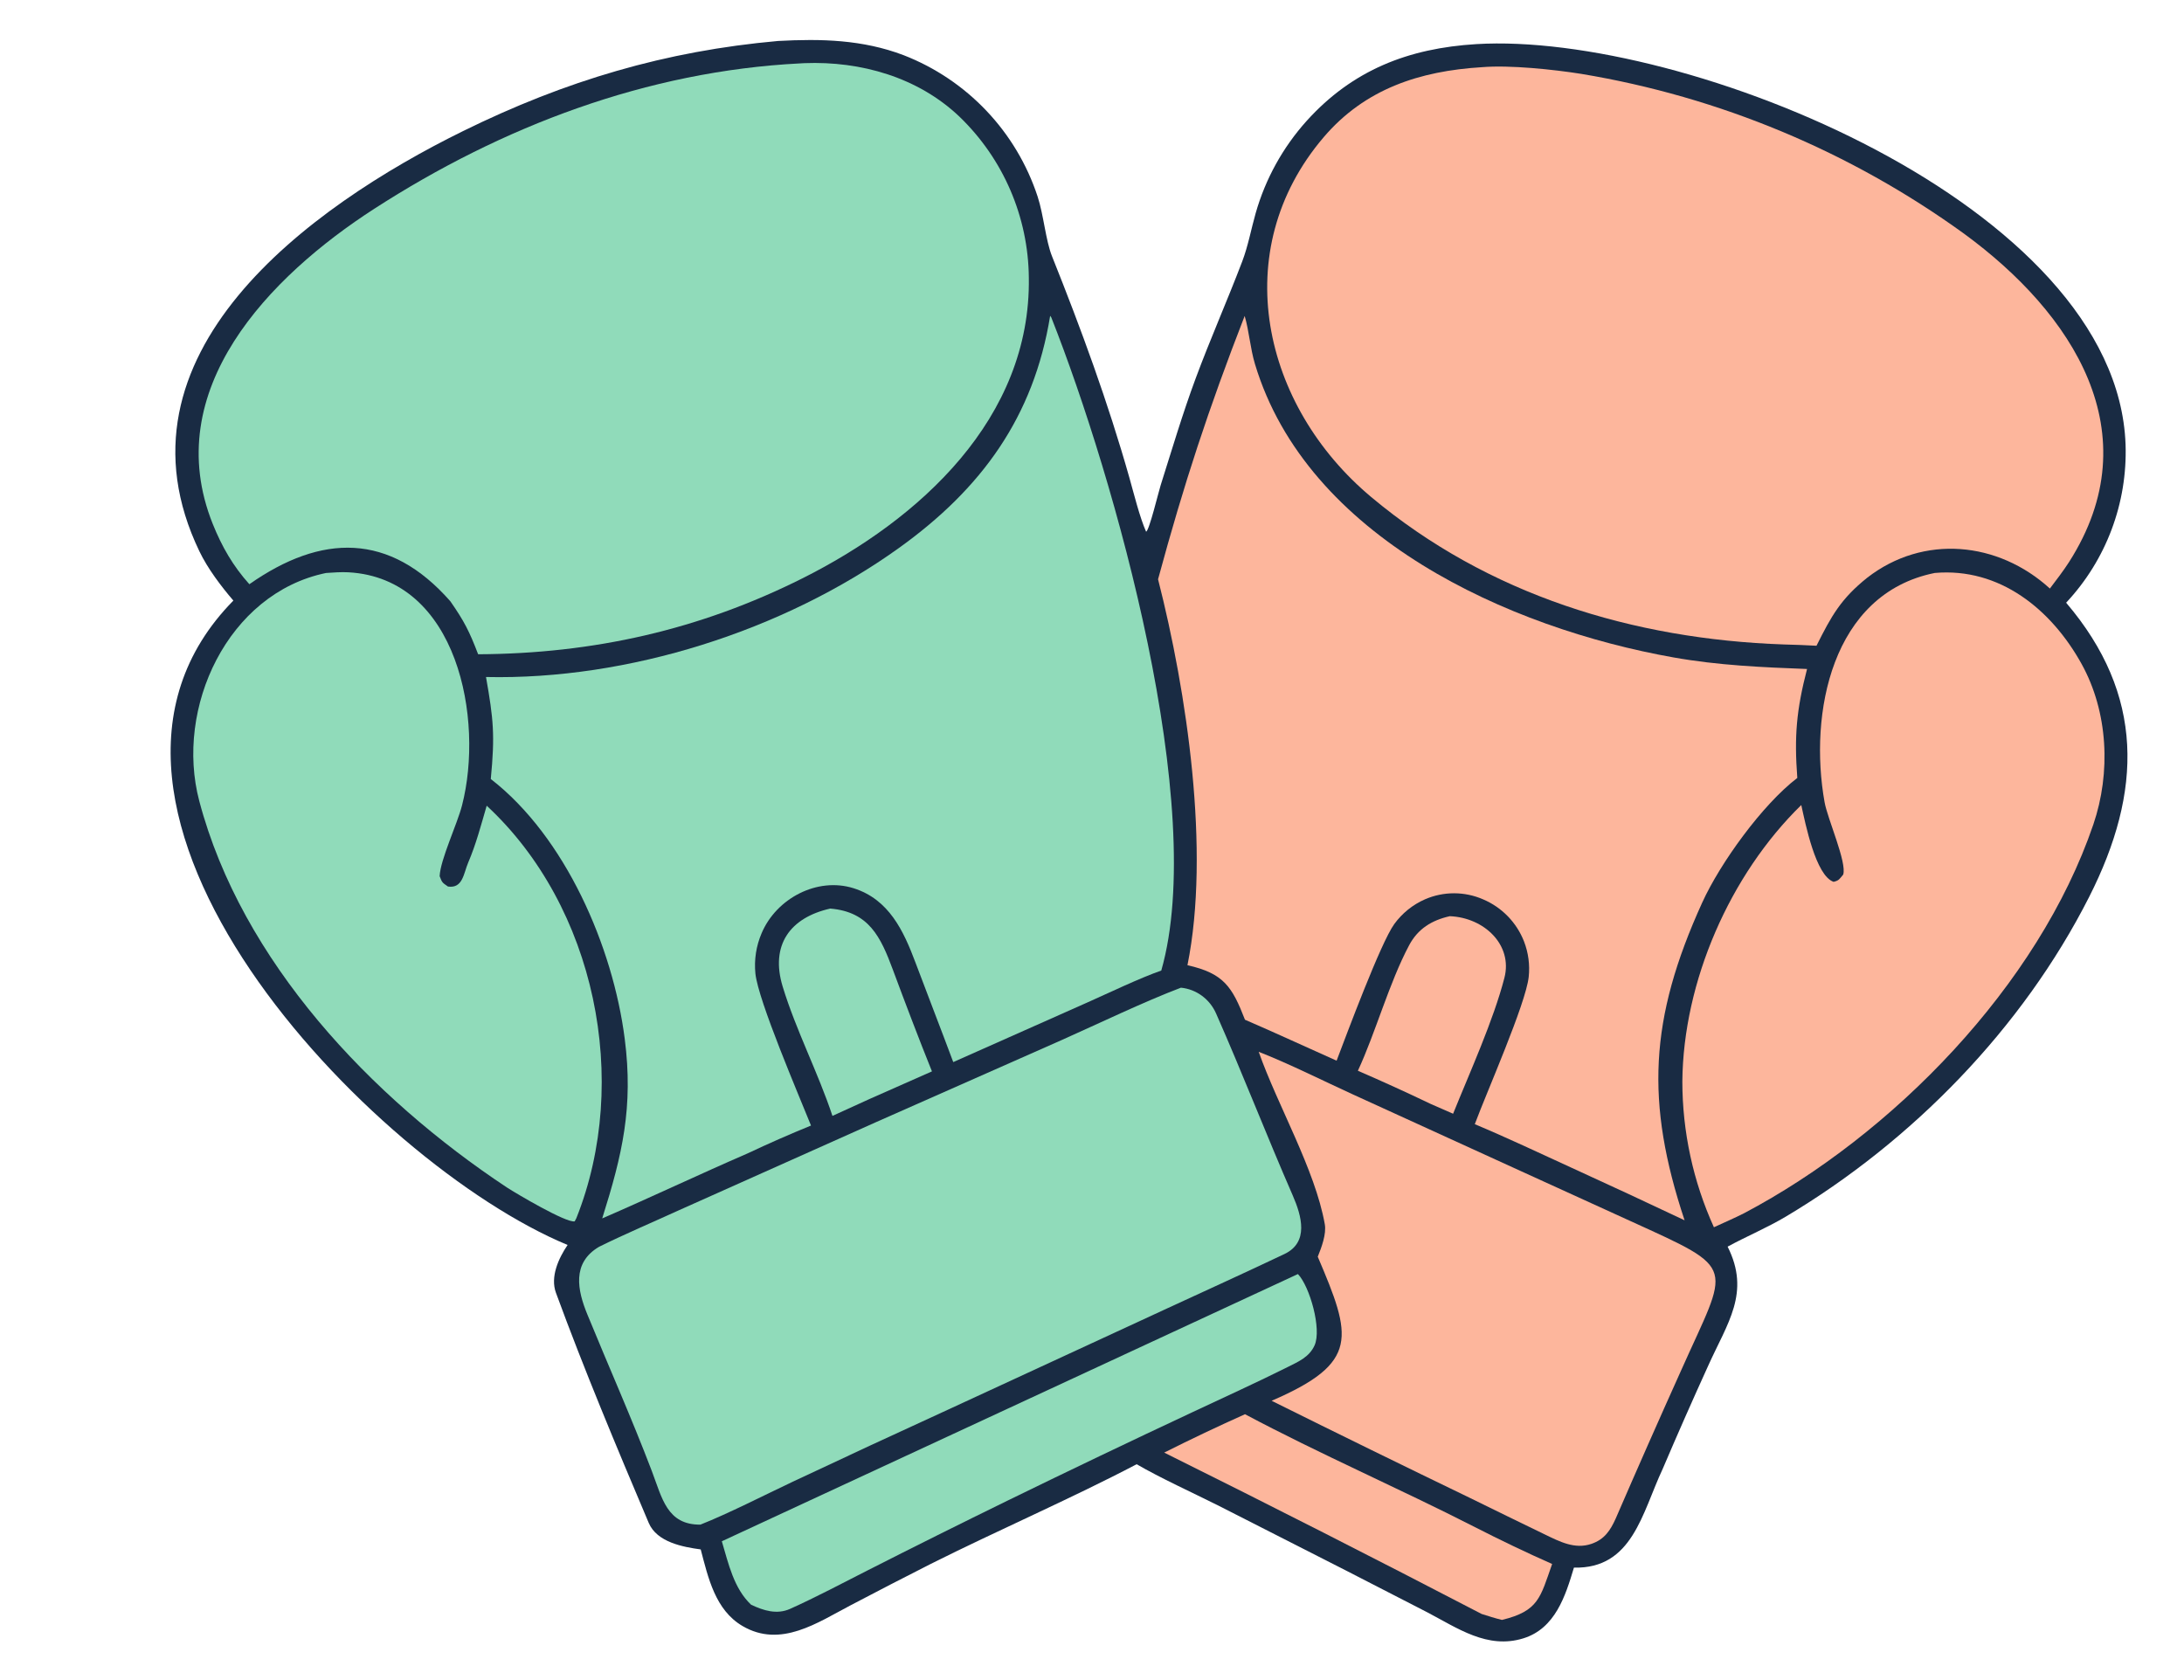
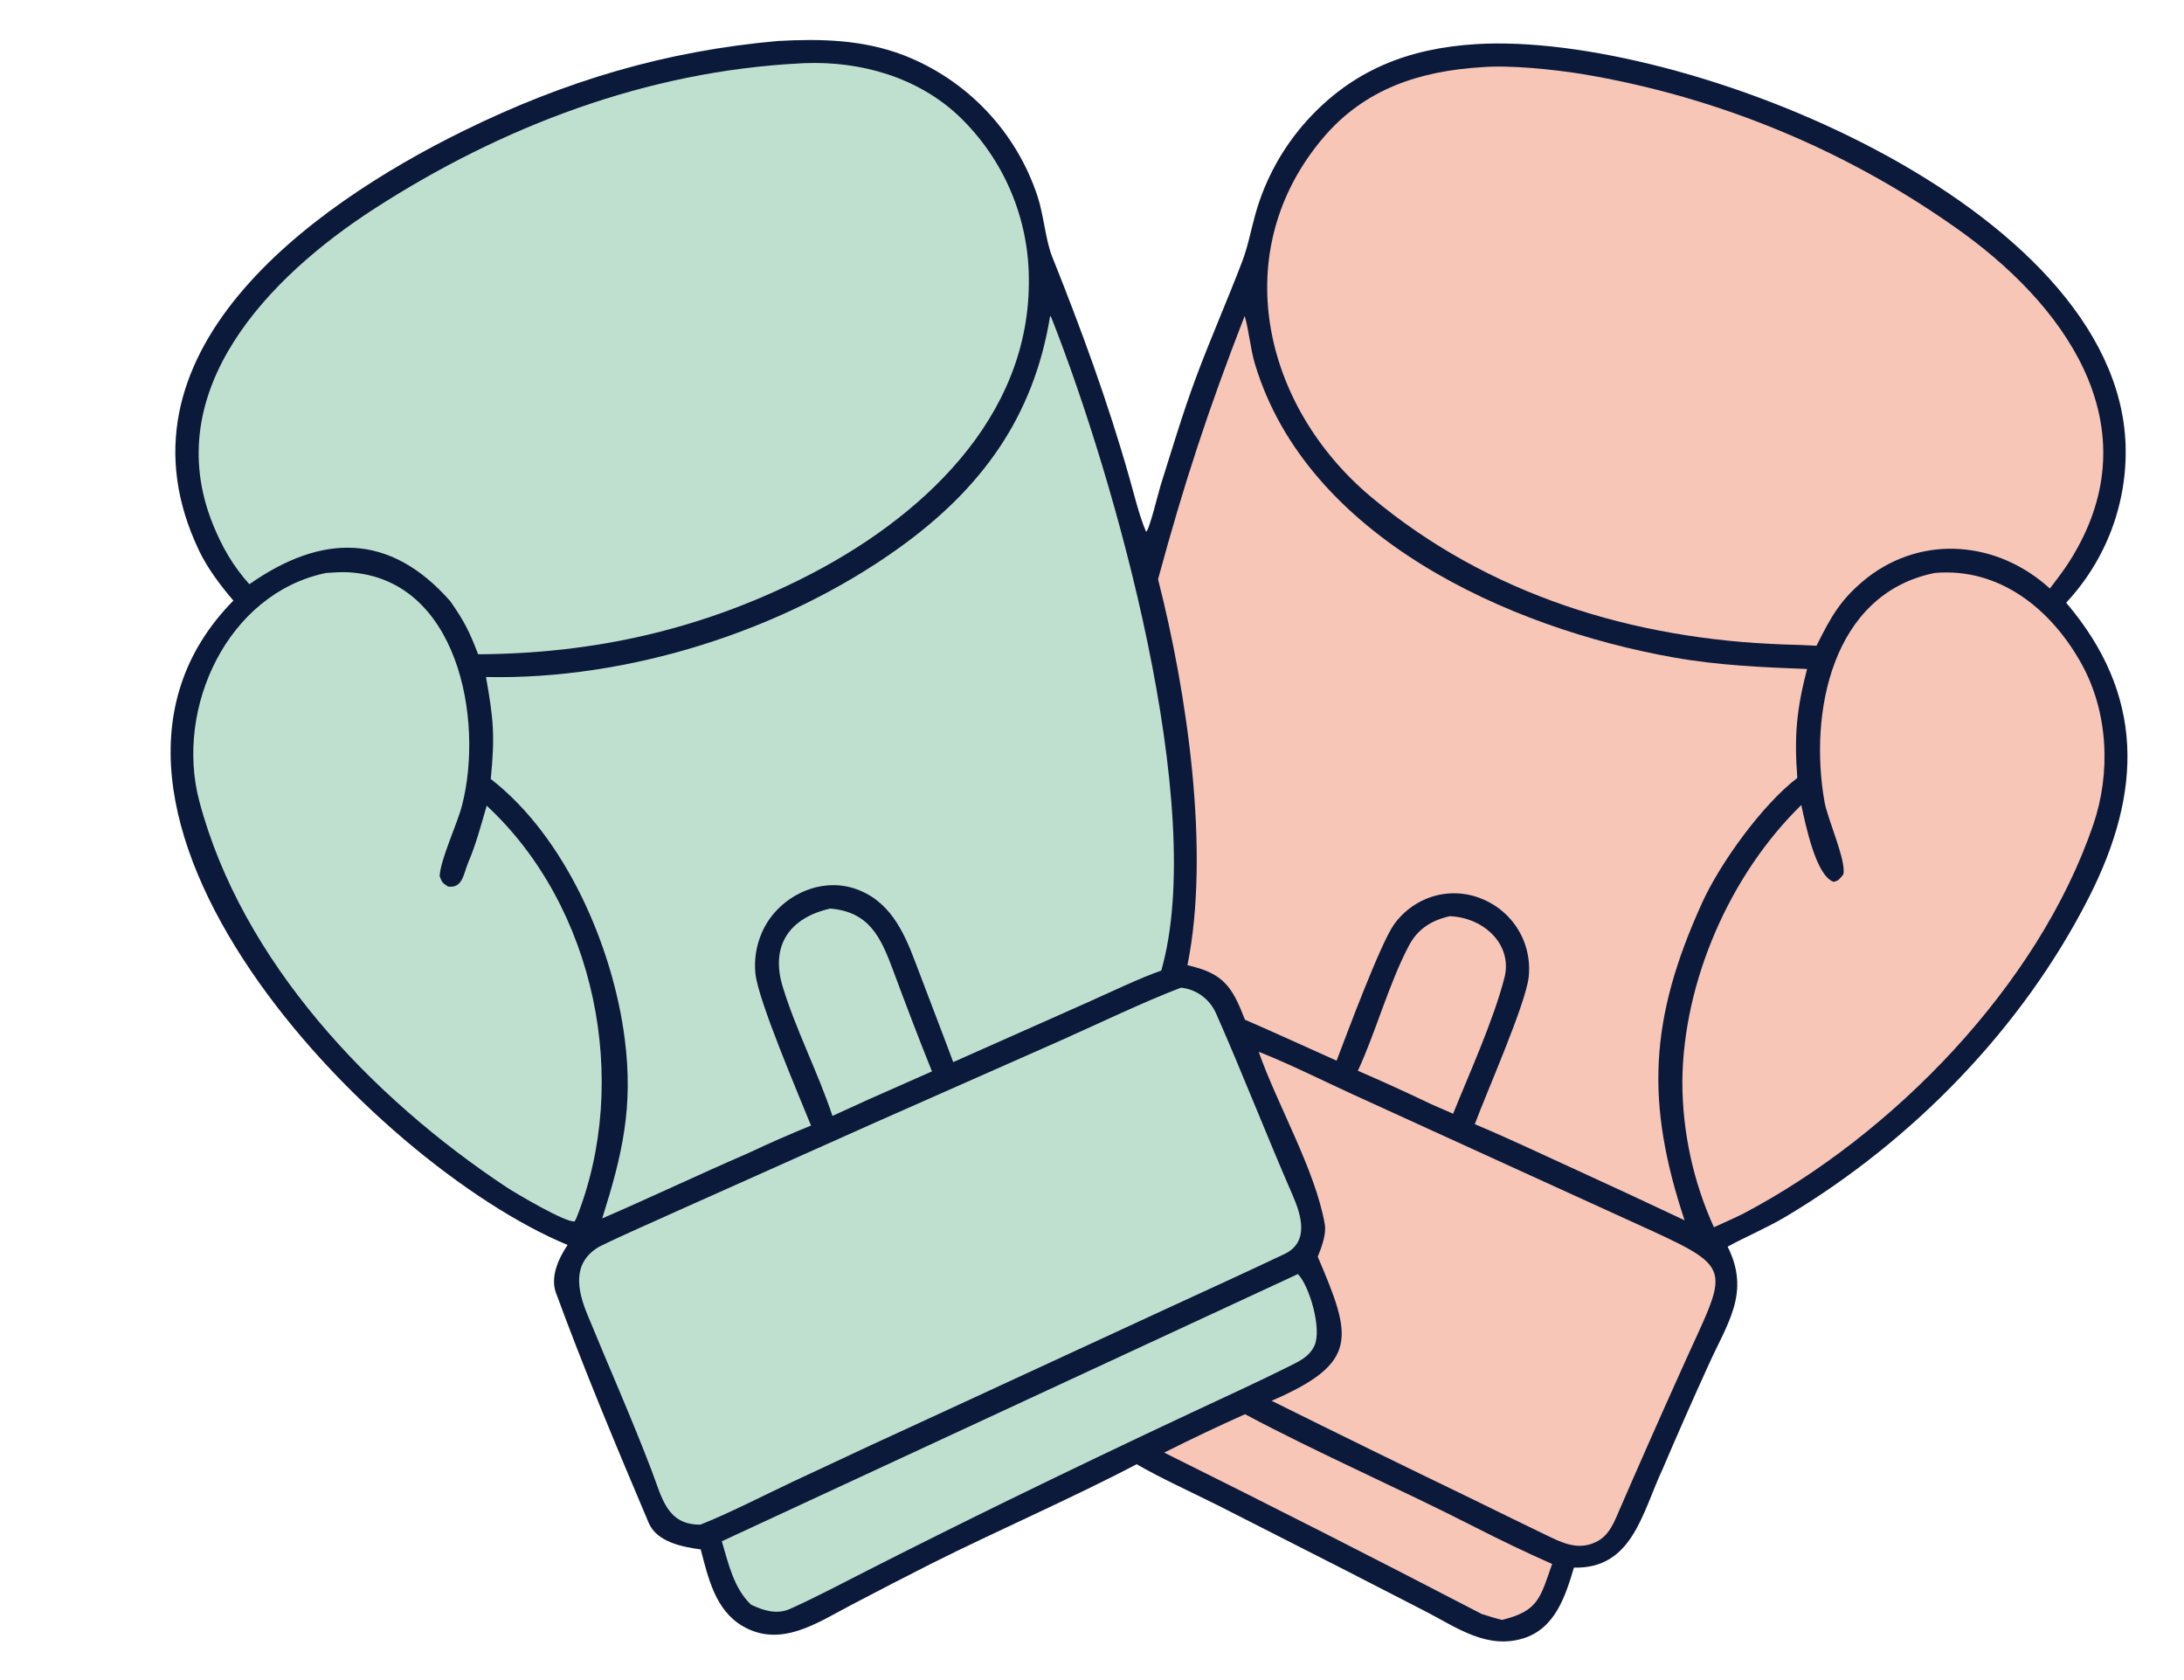
<svg xmlns="http://www.w3.org/2000/svg" viewBox="216 277 576 443">
-   <path fill="#192b43" d="M421.202 287.805c11.363-.615 22.276-.366 33.084 3.737a60.11 60.11 0 0 1 35.385 37.333c1.556 4.746 2.123 11.559 3.776 15.688 7.689 19.21 14.777 38.519 20.418 58.442 1.182 4.173 2.707 10.4 4.407 14.225.852-.401 3.25-10.412 3.827-12.236 2.988-9.439 5.788-18.896 9.234-28.183 3.855-10.392 8.341-20.508 12.278-30.841 1.565-4.108 2.348-8.508 3.549-12.732a61.6 61.6 0 0 1 13.446-24.35c12.093-13.406 26.82-19.167 44.765-20.255 54.717-3.315 168.961 42.342 171.218 105.595a58.14 58.14 0 0 1-15.674 41.721c20.678 24.266 20.209 49.711 6.064 77.603-17.579 34.664-46.655 64.415-79.925 84.258-5.001 2.983-10.327 5.195-15.42 7.96 6.125 12.178-.071 20.14-5.184 31.547q-6.135 13.47-11.946 27.084c-5.447 11.626-7.974 26.387-23.403 26.022-2.227 7.454-4.928 16.047-13.341 18.651-9.489 2.936-17.336-2.688-25.396-6.9l-21.658-11.129-33.596-17.092c-6.49-3.248-15.207-7.223-21.331-10.799-16.956 8.909-36.803 17.516-54.292 26.286a1611 1611 0 0 0-21.064 10.871c-8.785 4.59-18.516 11.428-28.608 5.504-7.171-4.209-9.038-12.696-11.012-20.193-4.649-.633-11.543-1.877-13.713-6.998-8.454-19.955-17.01-40.355-24.468-60.684-1.543-4.203.694-9.115 3.076-12.613-51.795-21.451-141.95-115.274-88.149-169.937-3.294-3.833-6.778-8.455-8.96-12.993-24.947-51.885 28.943-90.847 69.501-110.812 27.112-13.346 53.504-21.141 83.112-23.78" />
-   <path fill="#90dbba" d="M427.077 293.716q.548-.04 1.097-.062c14.857-.568 29.947 3.711 40.874 14.118a59.67 59.67 0 0 1 18.293 42.454c.564 37.13-28.809 63.777-59.562 79.222-27.249 13.685-55.33 19.946-85.677 20.098-2.292-5.985-3.654-8.706-7.327-13.972-16.027-18.23-33.993-17.821-53.009-4.502-4.277-4.748-7.242-9.887-9.642-15.858-14.251-35.456 14.997-65.354 42.599-83.165 33.675-21.73 71.914-36.295 112.354-38.333" />
-   <path fill="#fdb69c" d="M606.827 294.718c7.388-.614 18.931.612 26.22 1.767a238.96 238.96 0 0 1 100.924 42.128c28.64 20.939 49.454 52.573 27.715 86.608-1.517 2.376-3.365 4.735-5.057 6.994-13.653-12.452-33.332-14.354-48.166-2.864-6.984 5.594-9.435 10.055-13.387 17.948-2.878-.178-5.76-.249-8.642-.339-39.73-1.389-77.934-13.051-108.786-38.868-28.71-24.023-38.112-64.935-12.537-94.918 10.868-12.741 25.325-17.456 41.716-18.456" />
-   <path fill="#90dbba" d="m492.965 360.278.308.458c16.855 42.66 41.284 129.231 29 172.225-5.632 1.951-13.87 5.916-19.566 8.446l-35.3 15.694c-3.275-8.784-6.682-17.511-9.981-26.294-3.136-8.351-6.975-16.598-16.26-19.542-9.628-3.054-20.421 2.682-24.296 11.838a21.55 21.55 0 0 0-1.643 10.638c.73 7.136 11.534 32.284 14.665 40.095a342 342 0 0 0-16.747 7.356c-12.821 5.559-25.482 11.574-38.319 17.132 5.322-16.874 8.246-29.342 5.935-47.381-3.11-24.269-15.64-53.254-35.324-68.499 1.127-11.592.707-15.746-1.261-26.902 37.435.84 78.394-12.163 108.83-33.972 21.848-15.654 35.638-34.6 39.959-61.292" />
-   <path fill="#fdb69c" d="M544.262 360.324c1.145 3.811 1.466 8.517 2.715 12.67 13.729 45.665 66.85 69.665 110.419 77.393 11.818 2.097 23.488 2.603 35.188 3.043-2.791 10.795-3.401 17.68-2.569 28.734-9.19 7.012-20.315 22.405-25.071 32.851-14.002 30.756-14.993 52.707-4.659 83.808a2299 2299 0 0 0-29.672-13.795c-8.448-3.869-17.11-7.969-25.657-11.554 3.115-8.402 13.436-31.688 14.22-38.838a20.04 20.04 0 0 0-1.248-9.381 19.95 19.95 0 0 0-10.776-11.07 19.2 19.2 0 0 0-15.312-.021 19.9 19.9 0 0 0-8.122 6.538c-3.606 4.986-12.516 28.977-15.208 36.027-8.106-3.606-15.995-7.279-24.17-10.805-3.388-8.756-5.635-12.225-15.164-14.373 6.078-30.151-.154-72.026-7.756-101.783 6.911-25.47 13.272-44.807 22.842-69.444" />
-   <path fill="#90dbba" d="M527.457 537.478c4.129.414 7.616 3.063 9.259 6.783 6.987 15.818 13.299 32.135 20.216 47.986 2.373 5.438 4.341 12.378-2.185 15.476-10.228 4.858-20.644 9.592-30.937 14.341l-57.636 26.631a4111 4111 0 0 0-41.205 19.125c-7.229 3.413-16.979 8.403-24.251 11.266-8.815.058-10.095-7.006-12.8-14.112-5.344-14.035-11.322-27.418-17.03-41.364-2.564-6.263-4.169-13.524 3.12-17.808 6.847-3.374 14.204-6.504 21.183-9.688l51.792-23.15 49.052-21.691c9.617-4.293 21.752-10.122 31.422-13.795" />
-   <path fill="#fdb69c" d="M726.272 428.104c17.125-1.489 30.745 9.616 38.697 23.956 7.041 12.695 7.78 28.701 3.123 42.364-14.502 42.557-52.954 81.861-92.142 102.547-2.384 1.221-5.454 2.54-7.931 3.687a93.2 93.2 0 0 1-8.323-38.453c.231-26.355 12.545-54.525 31.366-72.896 1.095 4.927 3.799 18.622 8.519 20.254 1.439-.329 1.559-.756 2.533-1.907 1.036-3.141-4.115-14.675-4.903-19.08-4.183-23.374 1.807-55.001 29.061-60.472" />
-   <path fill="#90dbba" d="M301.976 428.111c1.896-.127 4.031-.286 5.896-.184 28.904 1.585 35.82 38.852 29.983 61.475-1.296 5.022-5.718 14.286-5.905 18.669.687 1.786.708 1.687 2.202 2.731 3.928.576 4.115-3.495 5.334-6.333 2.065-4.808 3.409-9.961 4.873-14.985 28.709 26.6 38.071 72.586 23.648 108.782l-.441.839c-2.252.457-15.401-7.333-17.863-8.931-35.789-23.693-69.954-59.595-81.149-101.932-6.488-24.537 7.456-54.756 33.422-60.131" />
-   <path fill="#fdb69c" d="M547.967 554.393c7.685 2.985 17.127 7.702 24.752 11.196l43.119 19.681 30.202 13.768c28.68 13.079 25.943 11.053 13.267 39.525a2916 2916 0 0 0-17.184 38.91c-1.426 3.153-2.951 5.493-6.396 6.68-4.416 1.521-8.434-.621-12.335-2.497-6.57-3.16-13.113-6.391-19.666-9.592a5096 5096 0 0 1-52.352-25.644c23.256-10.044 21.164-16.877 12.164-37.991.997-2.456 2.319-5.989 1.857-8.58-2.584-14.488-12.422-31.236-17.428-45.456" />
-   <path fill="#90dbba" d="M558.309 613.001c3.109 3.244 6.322 14.504 4.394 18.796-1.382 3.076-4.201 4.277-7.058 5.707-8.245 4.126-16.633 7.913-24.955 11.833a3273 3273 0 0 0-48.971 23.419 2730 2730 0 0 0-36.735 18.312c-6.693 3.4-13.74 7.146-20.586 10.223-3.516 1.58-7.025.467-10.311-1.087-4.562-4.329-5.948-10.779-7.715-16.732z" />
-   <path fill="#fdb69c" d="M544.354 649.965c19.723 10.508 40.704 19.585 60.637 29.774 6.577 3.362 13.631 6.753 20.363 9.723-3.146 8.917-3.562 12.387-13.228 14.752-1.81-.43-3.581-1.013-5.358-1.566a5031 5031 0 0 0-83.73-42.561 538 538 0 0 1 21.316-10.122" />
-   <path fill="#90dbba" d="M434.966 516.613c10.214.857 13.301 7.465 16.531 16.164 3.325 8.956 6.731 17.91 10.292 26.774l-16.433 7.271-9.809 4.467c-3.799-11.445-9.608-22.562-13.122-34.089-3.338-10.95 1.937-18.2 12.541-20.587" />
-   <path fill="#fdb69c" d="M598.365 518.623c9.188.384 16.616 7.655 14.411 16.225-2.884 11.215-9.197 25.09-13.541 35.874l-5.912-2.588a543 543 0 0 0-19.201-8.748c4.664-10.015 8.233-23.172 13.514-33.094 2.322-4.363 5.973-6.602 10.729-7.669" />
+   <path fill="#0B1A3B" d="M421.202 287.805c11.363-.615 22.276-.366 33.084 3.737a60.11 60.11 0 0 1 35.385 37.333c1.556 4.746 2.123 11.559 3.776 15.688 7.689 19.21 14.777 38.519 20.418 58.442 1.182 4.173 2.707 10.4 4.407 14.225.852-.401 3.25-10.412 3.827-12.236 2.988-9.439 5.788-18.896 9.234-28.183 3.855-10.392 8.341-20.508 12.278-30.841 1.565-4.108 2.348-8.508 3.549-12.732a61.6 61.6 0 0 1 13.446-24.35c12.093-13.406 26.82-19.167 44.765-20.255 54.717-3.315 168.961 42.342 171.218 105.595a58.14 58.14 0 0 1-15.674 41.721c20.678 24.266 20.209 49.711 6.064 77.603-17.579 34.664-46.655 64.415-79.925 84.258-5.001 2.983-10.327 5.195-15.42 7.96 6.125 12.178-.071 20.14-5.184 31.547q-6.135 13.47-11.946 27.084c-5.447 11.626-7.974 26.387-23.403 26.022-2.227 7.454-4.928 16.047-13.341 18.651-9.489 2.936-17.336-2.688-25.396-6.9l-21.658-11.129-33.596-17.092c-6.49-3.248-15.207-7.223-21.331-10.799-16.956 8.909-36.803 17.516-54.292 26.286a1611 1611 0 0 0-21.064 10.871c-8.785 4.59-18.516 11.428-28.608 5.504-7.171-4.209-9.038-12.696-11.012-20.193-4.649-.633-11.543-1.877-13.713-6.998-8.454-19.955-17.01-40.355-24.468-60.684-1.543-4.203.694-9.115 3.076-12.613-51.795-21.451-141.95-115.274-88.149-169.937-3.294-3.833-6.778-8.455-8.96-12.993-24.947-51.885 28.943-90.847 69.501-110.812 27.112-13.346 53.504-21.141 83.112-23.78" />
+   <path fill="#C0E0CF" d="M427.077 293.716q.548-.04 1.097-.062c14.857-.568 29.947 3.711 40.874 14.118a59.67 59.67 0 0 1 18.293 42.454c.564 37.13-28.809 63.777-59.562 79.222-27.249 13.685-55.33 19.946-85.677 20.098-2.292-5.985-3.654-8.706-7.327-13.972-16.027-18.23-33.993-17.821-53.009-4.502-4.277-4.748-7.242-9.887-9.642-15.858-14.251-35.456 14.997-65.354 42.599-83.165 33.675-21.73 71.914-36.295 112.354-38.333" />
+   <path fill="#F7C6B7" d="M606.827 294.718c7.388-.614 18.931.612 26.22 1.767a238.96 238.96 0 0 1 100.924 42.128c28.64 20.939 49.454 52.573 27.715 86.608-1.517 2.376-3.365 4.735-5.057 6.994-13.653-12.452-33.332-14.354-48.166-2.864-6.984 5.594-9.435 10.055-13.387 17.948-2.878-.178-5.76-.249-8.642-.339-39.73-1.389-77.934-13.051-108.786-38.868-28.71-24.023-38.112-64.935-12.537-94.918 10.868-12.741 25.325-17.456 41.716-18.456" />
+   <path fill="#C0E0CF" d="m492.965 360.278.308.458c16.855 42.66 41.284 129.231 29 172.225-5.632 1.951-13.87 5.916-19.566 8.446l-35.3 15.694c-3.275-8.784-6.682-17.511-9.981-26.294-3.136-8.351-6.975-16.598-16.26-19.542-9.628-3.054-20.421 2.682-24.296 11.838a21.55 21.55 0 0 0-1.643 10.638c.73 7.136 11.534 32.284 14.665 40.095a342 342 0 0 0-16.747 7.356c-12.821 5.559-25.482 11.574-38.319 17.132 5.322-16.874 8.246-29.342 5.935-47.381-3.11-24.269-15.64-53.254-35.324-68.499 1.127-11.592.707-15.746-1.261-26.902 37.435.84 78.394-12.163 108.83-33.972 21.848-15.654 35.638-34.6 39.959-61.292" />
+   <path fill="#F7C6B7" d="M544.262 360.324c1.145 3.811 1.466 8.517 2.715 12.67 13.729 45.665 66.85 69.665 110.419 77.393 11.818 2.097 23.488 2.603 35.188 3.043-2.791 10.795-3.401 17.68-2.569 28.734-9.19 7.012-20.315 22.405-25.071 32.851-14.002 30.756-14.993 52.707-4.659 83.808a2299 2299 0 0 0-29.672-13.795c-8.448-3.869-17.11-7.969-25.657-11.554 3.115-8.402 13.436-31.688 14.22-38.838a20.04 20.04 0 0 0-1.248-9.381 19.95 19.95 0 0 0-10.776-11.07 19.2 19.2 0 0 0-15.312-.021 19.9 19.9 0 0 0-8.122 6.538c-3.606 4.986-12.516 28.977-15.208 36.027-8.106-3.606-15.995-7.279-24.17-10.805-3.388-8.756-5.635-12.225-15.164-14.373 6.078-30.151-.154-72.026-7.756-101.783 6.911-25.47 13.272-44.807 22.842-69.444" />
+   <path fill="#C0E0CF" d="M527.457 537.478c4.129.414 7.616 3.063 9.259 6.783 6.987 15.818 13.299 32.135 20.216 47.986 2.373 5.438 4.341 12.378-2.185 15.476-10.228 4.858-20.644 9.592-30.937 14.341l-57.636 26.631a4111 4111 0 0 0-41.205 19.125c-7.229 3.413-16.979 8.403-24.251 11.266-8.815.058-10.095-7.006-12.8-14.112-5.344-14.035-11.322-27.418-17.03-41.364-2.564-6.263-4.169-13.524 3.12-17.808 6.847-3.374 14.204-6.504 21.183-9.688l51.792-23.15 49.052-21.691c9.617-4.293 21.752-10.122 31.422-13.795" />
+   <path fill="#F7C6B7" d="M726.272 428.104c17.125-1.489 30.745 9.616 38.697 23.956 7.041 12.695 7.78 28.701 3.123 42.364-14.502 42.557-52.954 81.861-92.142 102.547-2.384 1.221-5.454 2.54-7.931 3.687a93.2 93.2 0 0 1-8.323-38.453c.231-26.355 12.545-54.525 31.366-72.896 1.095 4.927 3.799 18.622 8.519 20.254 1.439-.329 1.559-.756 2.533-1.907 1.036-3.141-4.115-14.675-4.903-19.08-4.183-23.374 1.807-55.001 29.061-60.472" />
+   <path fill="#C0E0CF" d="M301.976 428.111c1.896-.127 4.031-.286 5.896-.184 28.904 1.585 35.82 38.852 29.983 61.475-1.296 5.022-5.718 14.286-5.905 18.669.687 1.786.708 1.687 2.202 2.731 3.928.576 4.115-3.495 5.334-6.333 2.065-4.808 3.409-9.961 4.873-14.985 28.709 26.6 38.071 72.586 23.648 108.782l-.441.839c-2.252.457-15.401-7.333-17.863-8.931-35.789-23.693-69.954-59.595-81.149-101.932-6.488-24.537 7.456-54.756 33.422-60.131" />
+   <path fill="#F7C6B7" d="M547.967 554.393c7.685 2.985 17.127 7.702 24.752 11.196l43.119 19.681 30.202 13.768c28.68 13.079 25.943 11.053 13.267 39.525a2916 2916 0 0 0-17.184 38.91c-1.426 3.153-2.951 5.493-6.396 6.68-4.416 1.521-8.434-.621-12.335-2.497-6.57-3.16-13.113-6.391-19.666-9.592a5096 5096 0 0 1-52.352-25.644c23.256-10.044 21.164-16.877 12.164-37.991.997-2.456 2.319-5.989 1.857-8.58-2.584-14.488-12.422-31.236-17.428-45.456" />
+   <path fill="#C0E0CF" d="M558.309 613.001c3.109 3.244 6.322 14.504 4.394 18.796-1.382 3.076-4.201 4.277-7.058 5.707-8.245 4.126-16.633 7.913-24.955 11.833a3273 3273 0 0 0-48.971 23.419 2730 2730 0 0 0-36.735 18.312c-6.693 3.4-13.74 7.146-20.586 10.223-3.516 1.58-7.025.467-10.311-1.087-4.562-4.329-5.948-10.779-7.715-16.732z" />
+   <path fill="#F7C6B7" d="M544.354 649.965c19.723 10.508 40.704 19.585 60.637 29.774 6.577 3.362 13.631 6.753 20.363 9.723-3.146 8.917-3.562 12.387-13.228 14.752-1.81-.43-3.581-1.013-5.358-1.566a5031 5031 0 0 0-83.73-42.561 538 538 0 0 1 21.316-10.122" />
+   <path fill="#C0E0CF" d="M434.966 516.613c10.214.857 13.301 7.465 16.531 16.164 3.325 8.956 6.731 17.91 10.292 26.774l-16.433 7.271-9.809 4.467c-3.799-11.445-9.608-22.562-13.122-34.089-3.338-10.95 1.937-18.2 12.541-20.587" />
+   <path fill="#F7C6B7" d="M598.365 518.623c9.188.384 16.616 7.655 14.411 16.225-2.884 11.215-9.197 25.09-13.541 35.874l-5.912-2.588a543 543 0 0 0-19.201-8.748c4.664-10.015 8.233-23.172 13.514-33.094 2.322-4.363 5.973-6.602 10.729-7.669" />
</svg>
